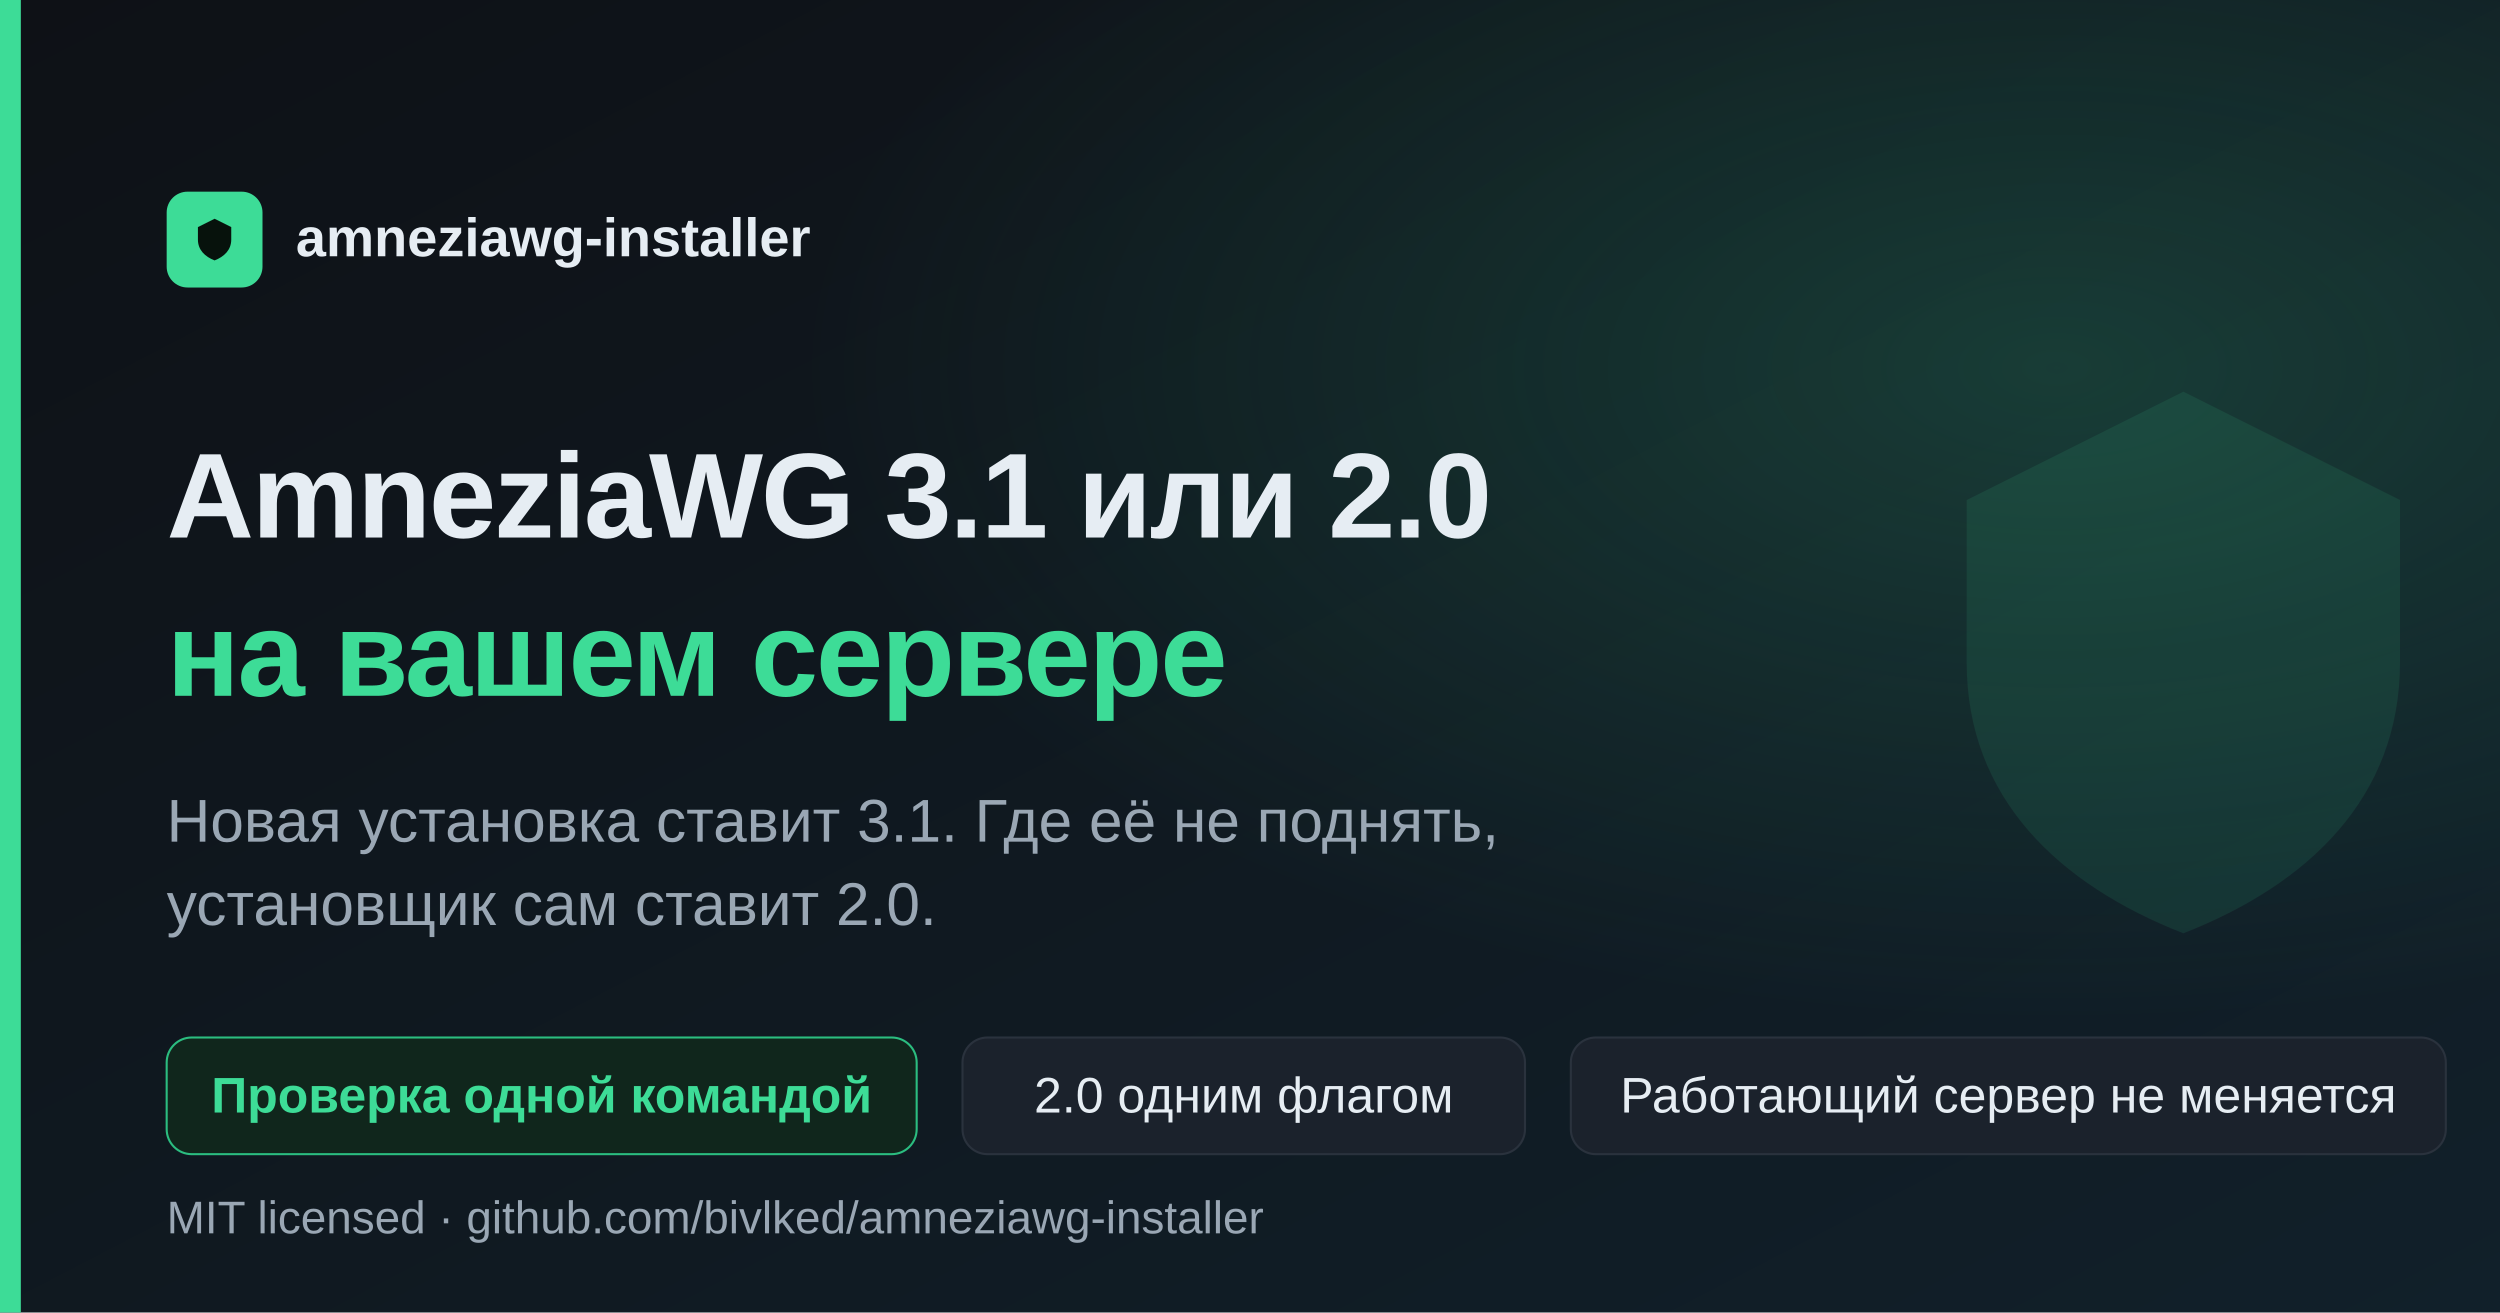
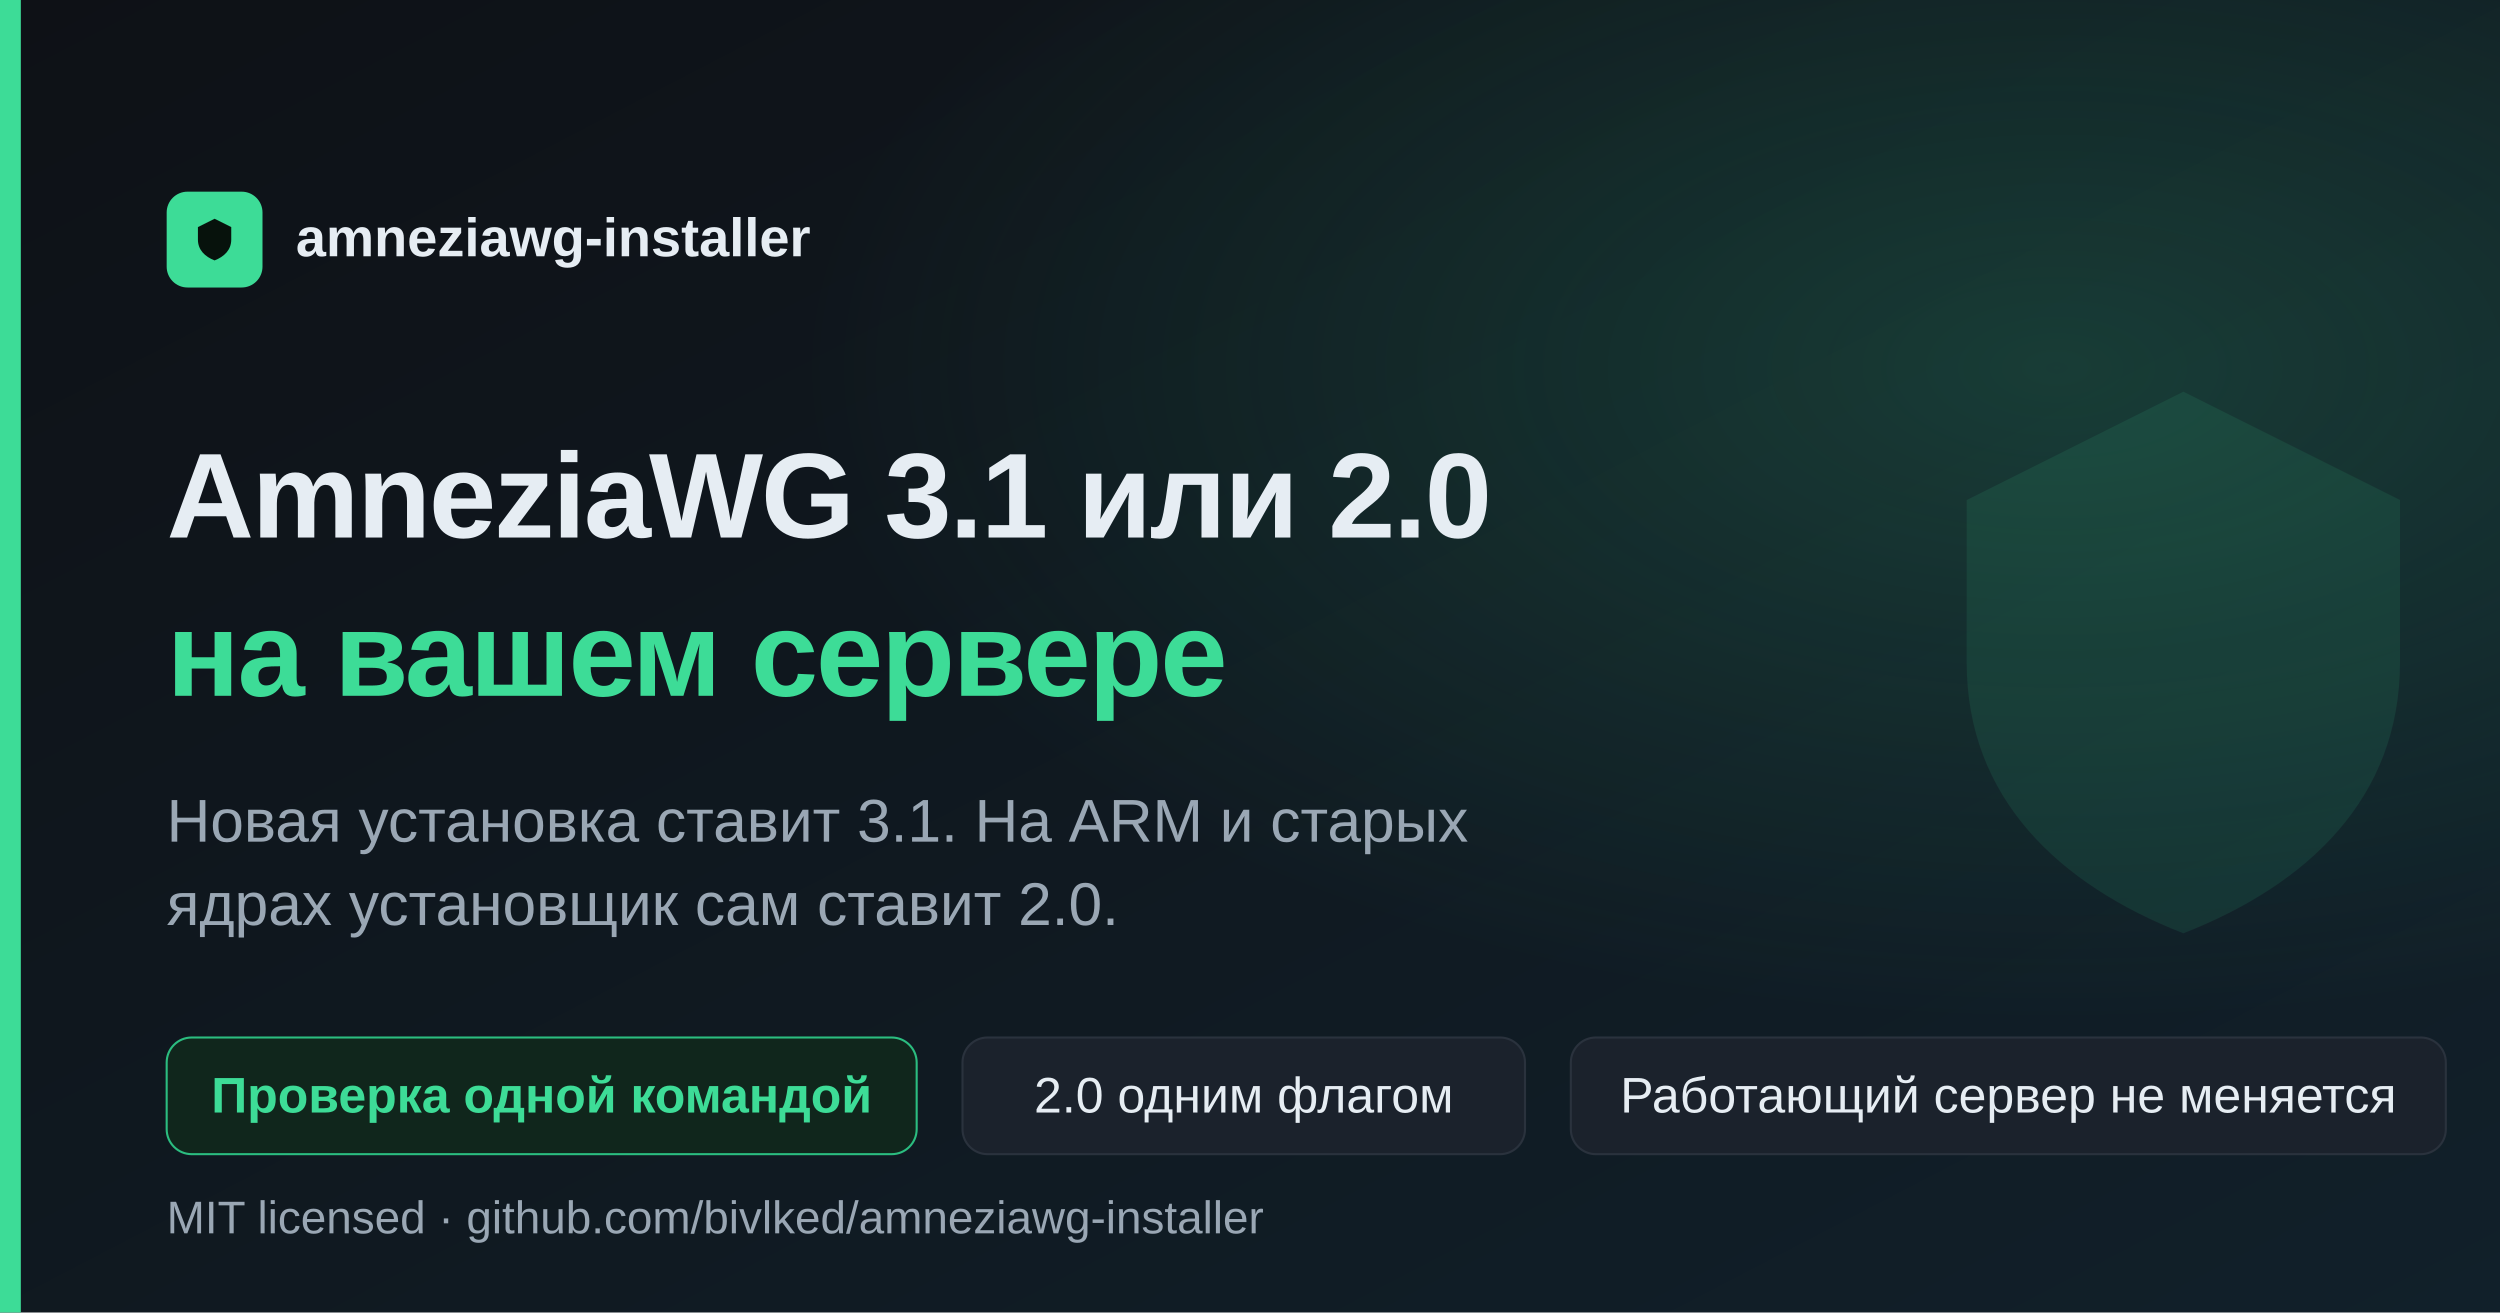
<svg xmlns="http://www.w3.org/2000/svg" width="1200" height="630" viewBox="0 0 1200 630" font-family="Arial, Helvetica, sans-serif">
  <defs>
    <linearGradient id="bg" x1="0" y1="0" x2="1" y2="1">
      <stop offset="0" stop-color="#0e1116" />
      <stop offset="1" stop-color="#11202a" />
    </linearGradient>
    <radialGradient id="glow" cx="0.82" cy="0.28" r="0.5">
      <stop offset="0" stop-color="#3ddc97" stop-opacity="0.18" />
      <stop offset="1" stop-color="#3ddc97" stop-opacity="0" />
    </radialGradient>
  </defs>
  <rect width="1200" height="630" fill="url(#bg)" />
  <rect width="1200" height="630" fill="url(#glow)" />
  <rect x="0" y="0" width="10" height="630" fill="#3ddc97" />
  <g transform="translate(840 110) scale(13)" opacity="0.10">
    <path d="M16 6l8 4v6c0 5-3.4 8.2-8 10-4.6-1.8-8-5-8-10v-6l8-4z" fill="#3ddc97" />
  </g>
  <g transform="translate(80 92)">
    <rect width="46" height="46" rx="10" fill="#3ddc97" />
    <g transform="translate(7 7) scale(1)">
      <path d="M16 6l8 4v6c0 5-3.4 8.2-8 10-4.6-1.8-8-5-8-10v-6l8-4z" fill="#07120c" />
    </g>
    <text x="62" y="31" font-size="26" font-weight="700" fill="#e6edf3">amneziawg-installer</text>
  </g>
  <text x="80" y="258" font-size="58" font-weight="800" fill="#e6edf3" letter-spacing="-1">AmneziaWG 3.1 или 2.0</text>
  <text x="80" y="334" font-size="58" font-weight="800" fill="#3ddc97" letter-spacing="-1">на вашем сервере</text>
-   <text x="80" y="404" font-size="29" fill="#9aa7b4">Новая установка ставит 3.1. Где её не поднять,</text>
-   <text x="80" y="444" font-size="29" fill="#9aa7b4">установщик сам ставит 2.0.</text>
+   <text x="80" y="404" font-size="29" fill="#9aa7b4">Новая установка ставит 3.1. На ARM и старых</text>
+   <text x="80" y="444" font-size="29" fill="#9aa7b4">ядрах установщик сам ставит 2.0.</text>
  <g transform="translate(80 498)" font-size="24">
    <rect width="360" height="56" rx="12" fill="#10261c" stroke="#2bbd80" />
    <text x="180" y="36" text-anchor="middle" fill="#3ddc97" font-weight="700">Проверка одной командой</text>
    <rect x="382" width="270" height="56" rx="12" fill="#1b222c" stroke="#2a323d" />
    <text x="517" y="36" text-anchor="middle" fill="#e6edf3">2.0 одним флагом</text>
    <rect x="674" width="420" height="56" rx="12" fill="#1b222c" stroke="#2a323d" />
    <text x="884" y="36" text-anchor="middle" fill="#e6edf3">Работающий сервер не меняется</text>
  </g>
  <text x="80" y="592" font-size="22" fill="#9aa7b4">MIT licensed  ·  github.com/bivlked/amneziawg-installer</text>
</svg>
